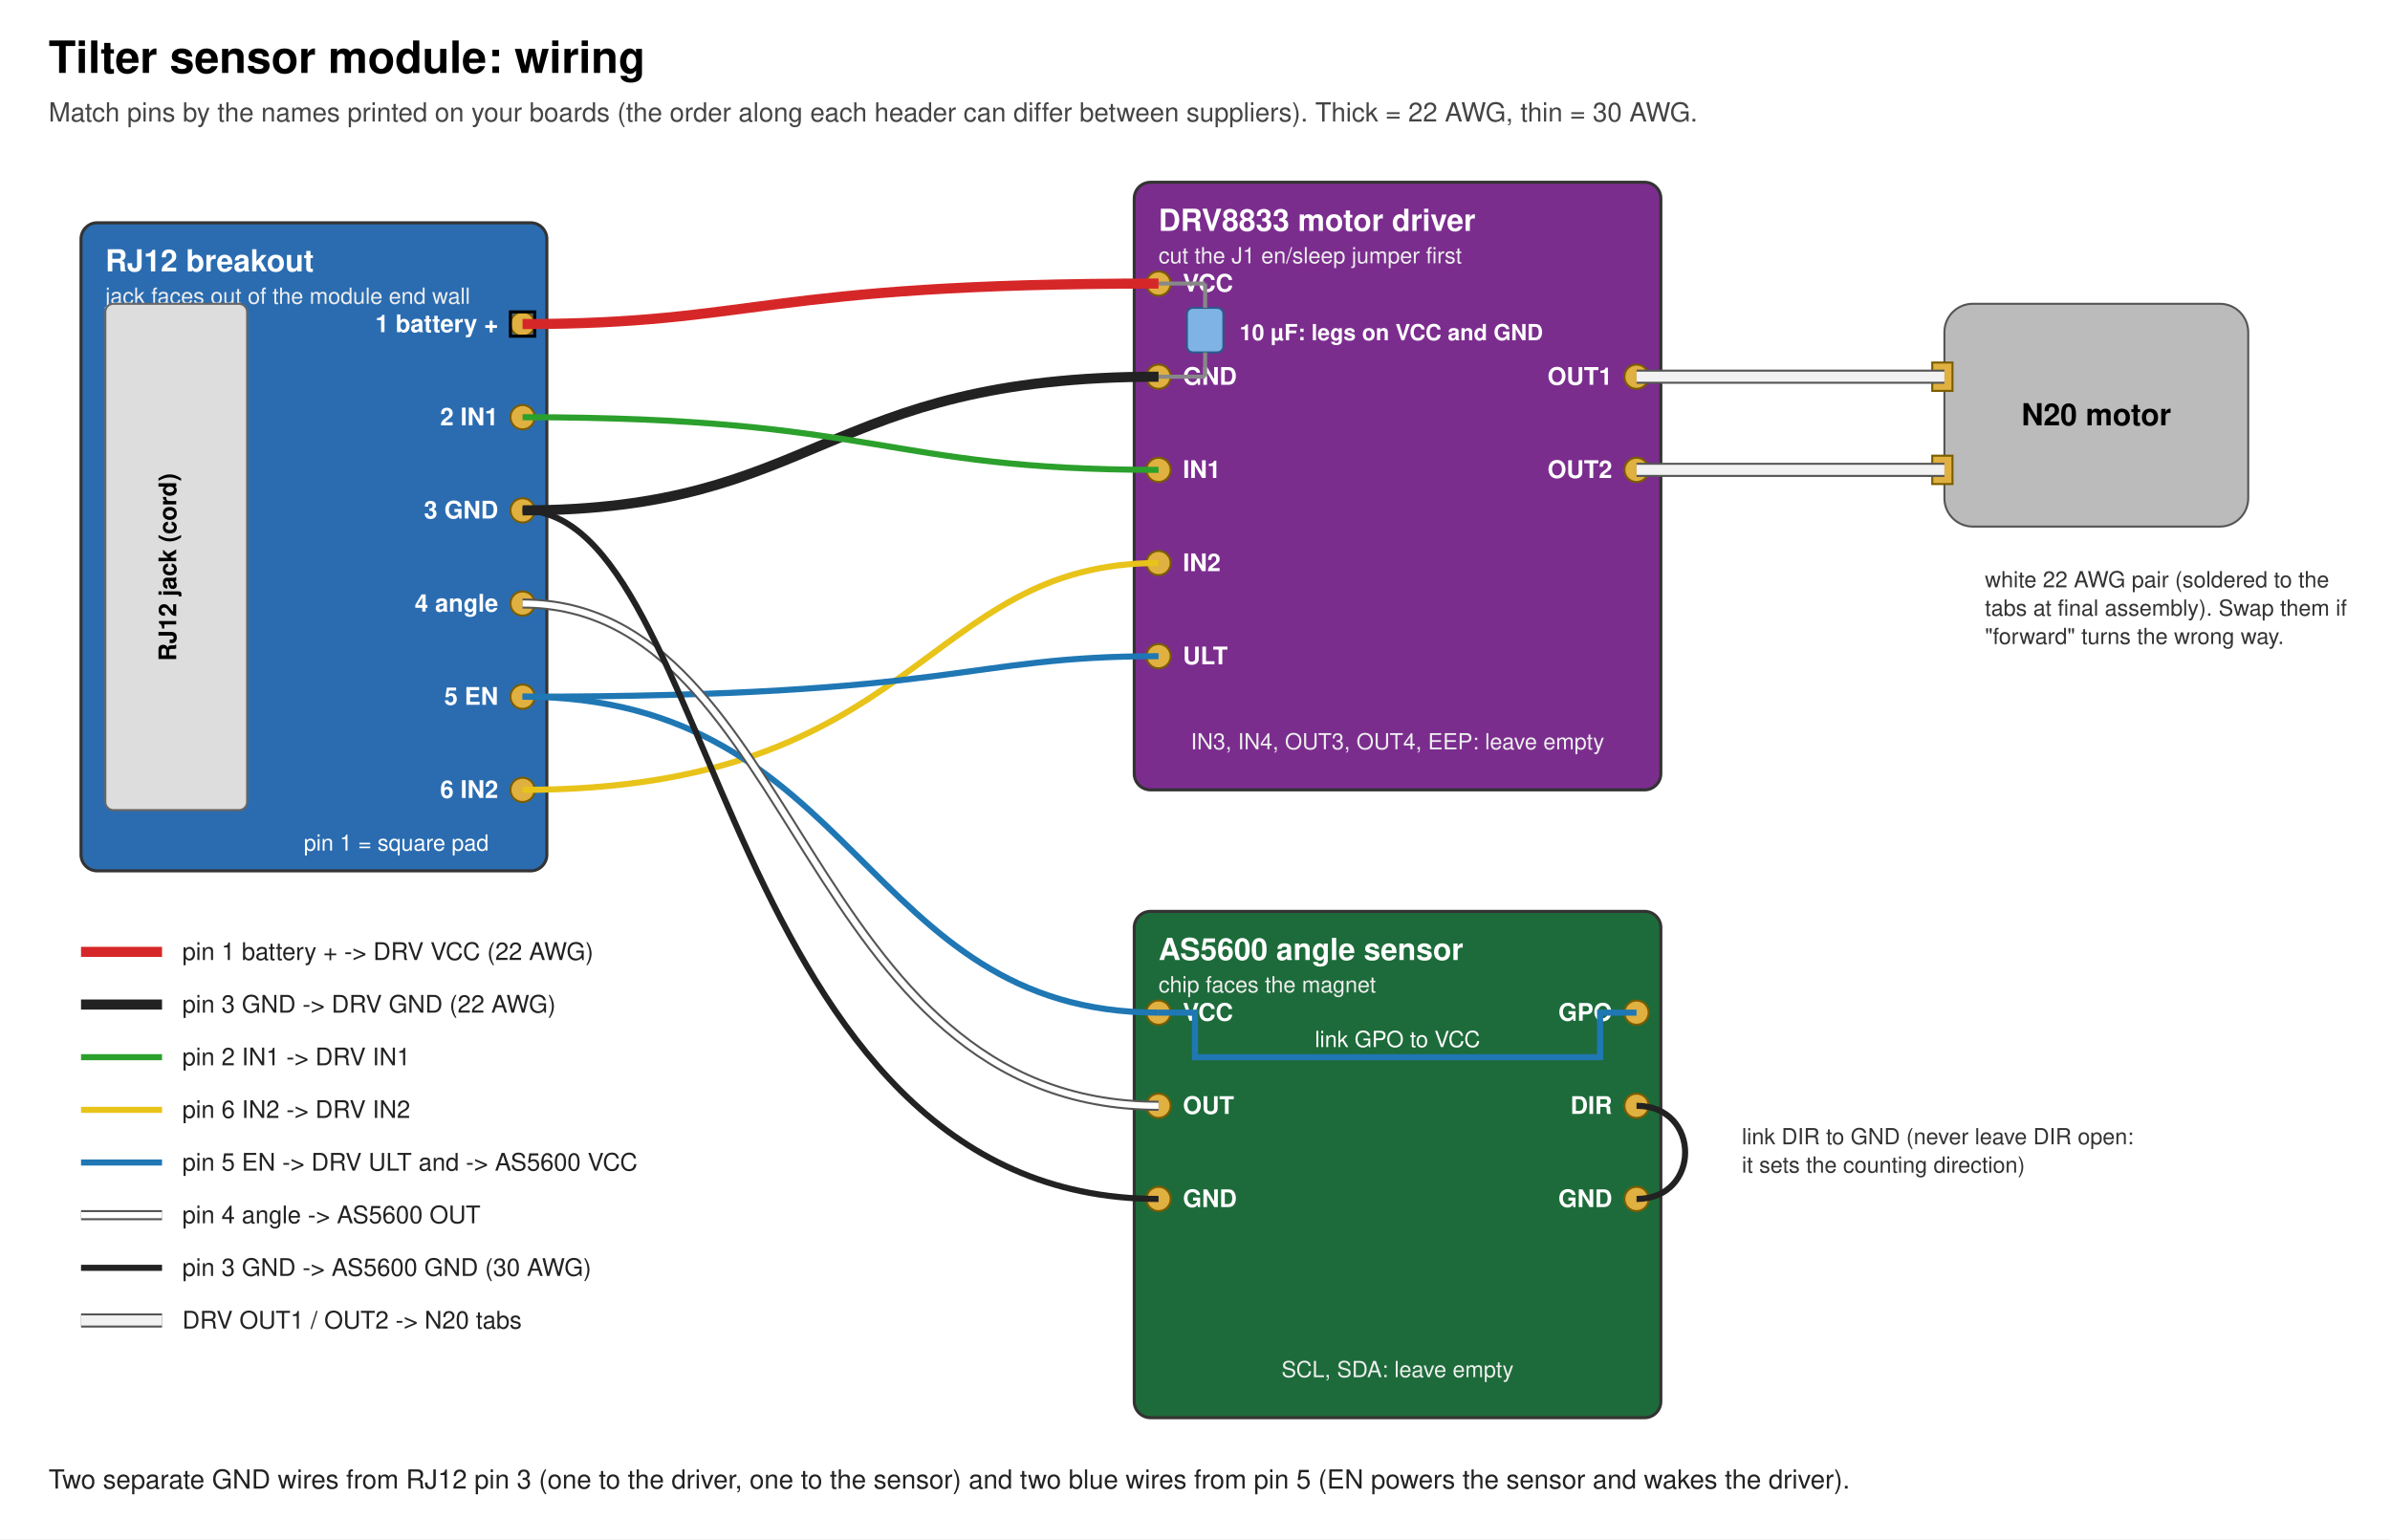
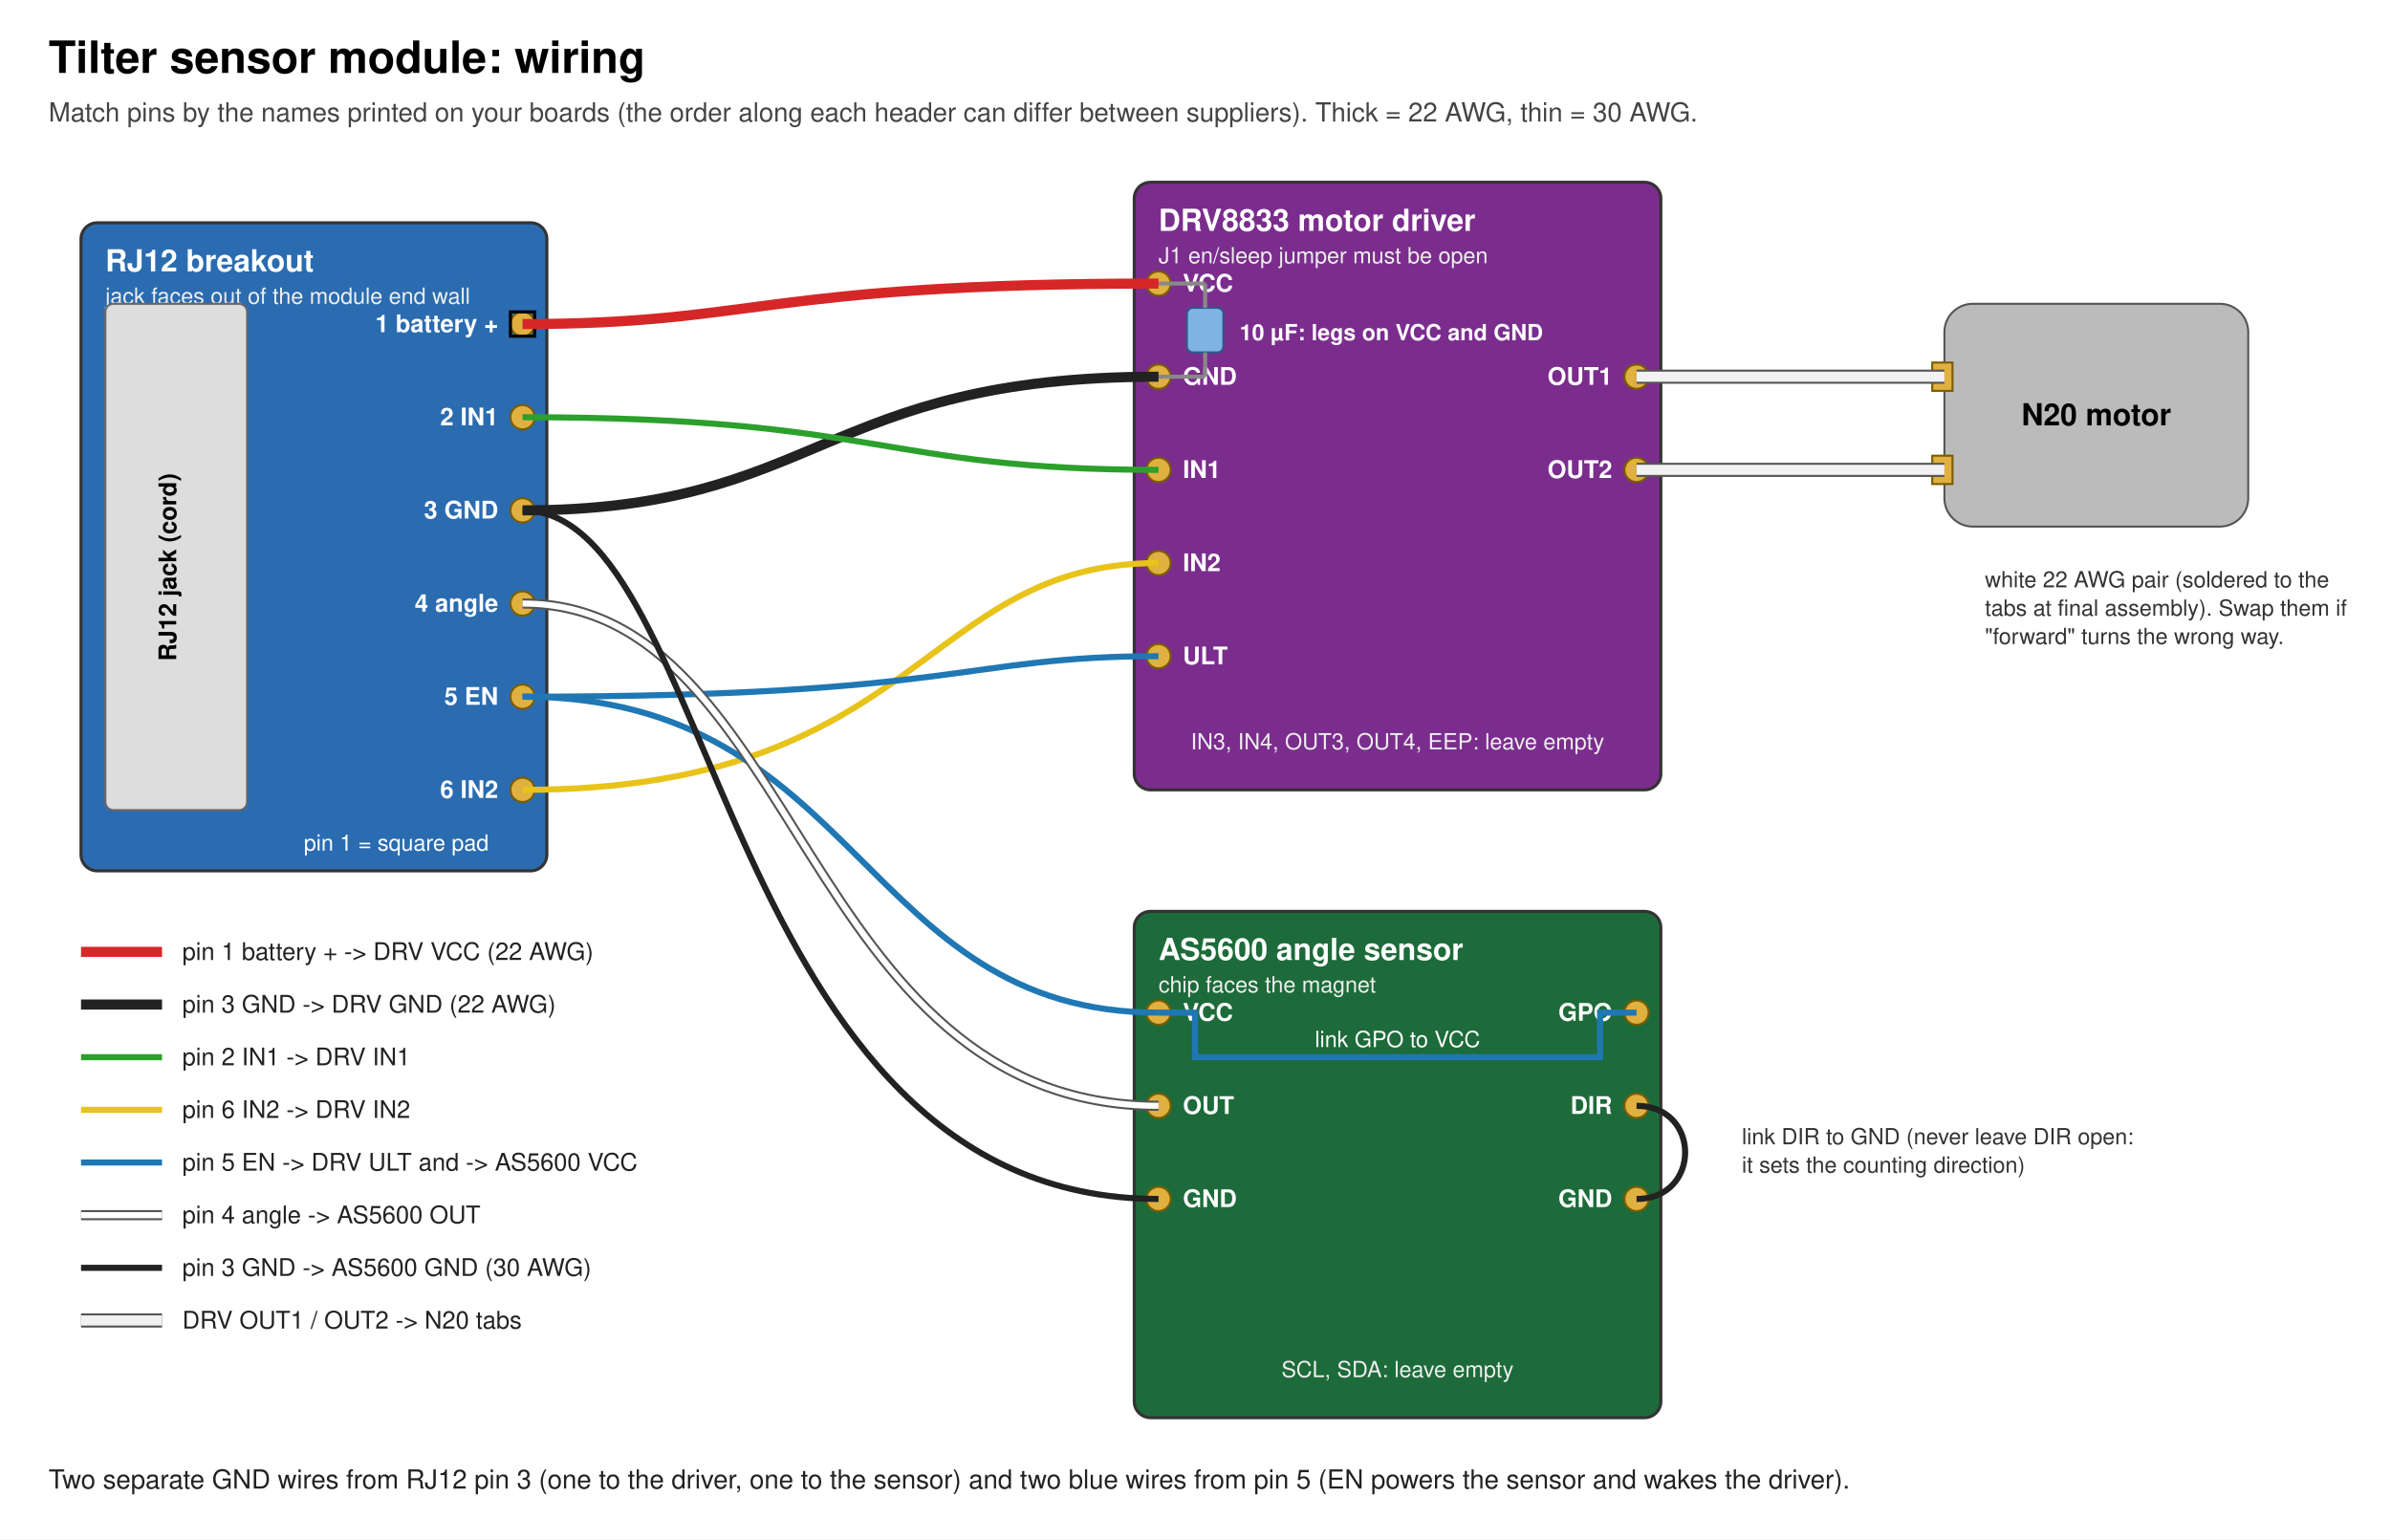
<svg xmlns="http://www.w3.org/2000/svg" width="1180" height="760" font-family="Helvetica,Arial">
  <rect width="100%" height="100%" fill="#fff" />
  <text x="24" y="36" font-size="22" font-weight="bold">Tilter sensor module: wiring</text>
  <text x="24" y="60" font-size="13" fill="#444">Match pins by the names printed on your boards (the order along each header can differ between suppliers). Thick = 22 AWG, thin = 30 AWG.</text>
  <rect x="40" y="110" width="230" height="320" rx="8" fill="#2b6cb0" stroke="#333" stroke-width="1.5" />
  <text x="52" y="134" font-size="15" font-weight="bold" fill="#fff">RJ12 breakout</text>
  <text x="52" y="150" font-size="11" fill="#eee">jack faces out of the module end wall</text>
  <rect x="52" y="150" width="70" height="250" rx="4" fill="#ddd" stroke="#666" />
  <text x="87" y="280" font-size="12" text-anchor="middle" font-weight="bold" transform="rotate(-90 87 280)">RJ12 jack (cord)</text>
  <circle cx="258" cy="160" r="6" fill="#e0b040" stroke="#7a5c00" />
  <text x="246" y="164" font-size="12" font-weight="bold" fill="#fff" text-anchor="end">1 battery +</text>
  <circle cx="258" cy="206" r="6" fill="#e0b040" stroke="#7a5c00" />
  <text x="246" y="210" font-size="12" font-weight="bold" fill="#fff" text-anchor="end">2 IN1</text>
  <circle cx="258" cy="252" r="6" fill="#e0b040" stroke="#7a5c00" />
  <text x="246" y="256" font-size="12" font-weight="bold" fill="#fff" text-anchor="end">3 GND</text>
  <circle cx="258" cy="298" r="6" fill="#e0b040" stroke="#7a5c00" />
  <text x="246" y="302" font-size="12" font-weight="bold" fill="#fff" text-anchor="end">4 angle</text>
  <circle cx="258" cy="344" r="6" fill="#e0b040" stroke="#7a5c00" />
  <text x="246" y="348" font-size="12" font-weight="bold" fill="#fff" text-anchor="end">5 EN</text>
  <circle cx="258" cy="390" r="6" fill="#e0b040" stroke="#7a5c00" />
  <text x="246" y="394" font-size="12" font-weight="bold" fill="#fff" text-anchor="end">6 IN2</text>
  <rect x="252" y="154" width="12" height="12" fill="none" stroke="#000" stroke-width="1.5" />
  <text x="150" y="420" font-size="11" fill="#fff">pin 1 = square pad</text>
  <rect x="560" y="90" width="260" height="300" rx="8" fill="#7b2d8e" stroke="#333" stroke-width="1.5" />
  <text x="572" y="114" font-size="15" font-weight="bold" fill="#fff">DRV8833 motor driver</text>
-   <text x="572" y="130" font-size="11" fill="#eee">cut the J1 en/sleep jumper first</text>
+   <text x="572" y="130" font-size="11" fill="#eee">J1 en/sleep jumper must be open</text>
  <circle cx="572" cy="140" r="6" fill="#e0b040" stroke="#7a5c00" />
  <text x="584" y="144" font-size="12" font-weight="bold" fill="#fff" text-anchor="start">VCC</text>
  <circle cx="572" cy="186" r="6" fill="#e0b040" stroke="#7a5c00" />
  <text x="584" y="190" font-size="12" font-weight="bold" fill="#fff" text-anchor="start">GND</text>
  <circle cx="572" cy="232" r="6" fill="#e0b040" stroke="#7a5c00" />
  <text x="584" y="236" font-size="12" font-weight="bold" fill="#fff" text-anchor="start">IN1</text>
  <circle cx="572" cy="278" r="6" fill="#e0b040" stroke="#7a5c00" />
  <text x="584" y="282" font-size="12" font-weight="bold" fill="#fff" text-anchor="start">IN2</text>
  <circle cx="572" cy="324" r="6" fill="#e0b040" stroke="#7a5c00" />
  <text x="584" y="328" font-size="12" font-weight="bold" fill="#fff" text-anchor="start">ULT</text>
  <circle cx="808" cy="186" r="6" fill="#e0b040" stroke="#7a5c00" />
  <text x="796" y="190" font-size="12" font-weight="bold" fill="#fff" text-anchor="end">OUT1</text>
  <circle cx="808" cy="232" r="6" fill="#e0b040" stroke="#7a5c00" />
  <text x="796" y="236" font-size="12" font-weight="bold" fill="#fff" text-anchor="end">OUT2</text>
  <text x="690" y="370" font-size="11" fill="#eee" text-anchor="middle">IN3, IN4, OUT3, OUT4, EEP: leave empty</text>
  <rect x="586" y="152" width="18" height="22" rx="3" fill="#7fb2e5" stroke="#2a5a8a" />
  <line x1="595" y1="140" x2="595" y2="152" stroke="#888" stroke-width="2" />
  <line x1="595" y1="174" x2="595" y2="186" stroke="#888" stroke-width="2" />
  <line x1="572" y1="140" x2="595" y2="140" stroke="#888" stroke-width="2" />
  <line x1="572" y1="186" x2="595" y2="186" stroke="#888" stroke-width="2" />
  <text x="612" y="168" font-size="11" fill="#fff" font-weight="bold">10 µF: legs on VCC and GND</text>
  <rect x="560" y="450" width="260" height="250" rx="8" fill="#1d6b3a" stroke="#333" stroke-width="1.5" />
  <text x="572" y="474" font-size="15" font-weight="bold" fill="#fff">AS5600 angle sensor</text>
  <text x="572" y="490" font-size="11" fill="#eee">chip faces the magnet</text>
  <circle cx="572" cy="500" r="6" fill="#e0b040" stroke="#7a5c00" />
  <text x="584" y="504" font-size="12" font-weight="bold" fill="#fff" text-anchor="start">VCC</text>
  <circle cx="572" cy="546" r="6" fill="#e0b040" stroke="#7a5c00" />
  <text x="584" y="550" font-size="12" font-weight="bold" fill="#fff" text-anchor="start">OUT</text>
  <circle cx="572" cy="592" r="6" fill="#e0b040" stroke="#7a5c00" />
  <text x="584" y="596" font-size="12" font-weight="bold" fill="#fff" text-anchor="start">GND</text>
  <circle cx="808" cy="546" r="6" fill="#e0b040" stroke="#7a5c00" />
  <text x="796" y="550" font-size="12" font-weight="bold" fill="#fff" text-anchor="end">DIR</text>
  <circle cx="808" cy="500" r="6" fill="#e0b040" stroke="#7a5c00" />
  <text x="796" y="504" font-size="12" font-weight="bold" fill="#fff" text-anchor="end">GPO</text>
  <circle cx="808" cy="592" r="6" fill="#e0b040" stroke="#7a5c00" />
  <text x="796" y="596" font-size="12" font-weight="bold" fill="#fff" text-anchor="end">GND</text>
  <text x="690" y="680" font-size="11" fill="#eee" text-anchor="middle">SCL, SDA: leave empty</text>
  <polyline points="808,500 790,500 790,522 590,522 590,500 572,500" fill="none" stroke="#1f77b4" stroke-width="3" />
  <text x="690" y="517" font-size="11" fill="#fff" text-anchor="middle">link GPO to VCC</text>
  <path d="M808 546 C840 546 840 592 808 592" fill="none" stroke="#222222" stroke-width="3" />
  <text x="860" y="565" font-size="11" fill="#333">link DIR to GND (never leave DIR open:</text>
  <text x="860" y="579" font-size="11" fill="#333">it sets the counting direction)</text>
  <rect x="960" y="150" width="150" height="110" rx="14" fill="#bbb" stroke="#555" />
  <text x="1035" y="210" font-size="15" font-weight="bold" text-anchor="middle">N20 motor</text>
  <rect x="954" y="179" width="10" height="14" fill="#e0b040" stroke="#7a5c00" />
  <rect x="954" y="225" width="10" height="14" fill="#e0b040" stroke="#7a5c00" />
  <path d="M808 186 C884 186 884 186 960 186" fill="none" stroke="#555" stroke-width="7" />
  <path d="M808 186 C884 186 884 186 960 186" fill="none" stroke="#f2f2f2" stroke-width="5" />
  <path d="M808 232 C884 232 884 232 960 232" fill="none" stroke="#555" stroke-width="7" />
  <path d="M808 232 C884 232 884 232 960 232" fill="none" stroke="#f2f2f2" stroke-width="5" />
  <text x="980" y="290" font-size="11" fill="#333">white 22 AWG pair (soldered to the</text>
  <text x="980" y="304" font-size="11" fill="#333">tabs at final assembly). Swap them if</text>
  <text x="980" y="318" font-size="11" fill="#333">"forward" turns the wrong way.</text>
  <path d="M258 160 C375 160 375 140 572 140" fill="none" stroke="#d62728" stroke-width="5" />
  <path d="M258 252 C405 252 405 186 572 186" fill="none" stroke="#222222" stroke-width="5" />
  <path d="M258 206 C435 206 435 232 572 232" fill="none" stroke="#2ca02c" stroke-width="3" />
  <path d="M258 390 C455 390 455 278 572 278" fill="none" stroke="#e8c31a" stroke-width="3" />
  <path d="M258 344 C475 344 475 324 572 324" fill="none" stroke="#1f77b4" stroke-width="3" />
  <path d="M258 344 C425 344 425 500 572 500" fill="none" stroke="#1f77b4" stroke-width="3" />
  <path d="M258 298 C395 298 395 546 572 546" fill="none" stroke="#555" stroke-width="5" />
  <path d="M258 298 C395 298 395 546 572 546" fill="none" stroke="#ffffff" stroke-width="3" />
  <path d="M258 252 C355 252 355 592 572 592" fill="none" stroke="#222222" stroke-width="3" />
  <line x1="40" y1="470" x2="80" y2="470" stroke="#d62728" stroke-width="5" />
  <text x="90" y="474" font-size="12" fill="#222">pin 1 battery + -&gt; DRV VCC (22 AWG)</text>
  <line x1="40" y1="496" x2="80" y2="496" stroke="#222222" stroke-width="5" />
  <text x="90" y="500" font-size="12" fill="#222">pin 3 GND -&gt; DRV GND (22 AWG)</text>
  <line x1="40" y1="522" x2="80" y2="522" stroke="#2ca02c" stroke-width="3" />
  <text x="90" y="526" font-size="12" fill="#222">pin 2 IN1 -&gt; DRV IN1</text>
  <line x1="40" y1="548" x2="80" y2="548" stroke="#e8c31a" stroke-width="3" />
  <text x="90" y="552" font-size="12" fill="#222">pin 6 IN2 -&gt; DRV IN2</text>
  <line x1="40" y1="574" x2="80" y2="574" stroke="#1f77b4" stroke-width="3" />
  <text x="90" y="578" font-size="12" fill="#222">pin 5 EN -&gt; DRV ULT and -&gt; AS5600 VCC</text>
  <line x1="40" y1="600" x2="80" y2="600" stroke="#555" stroke-width="5" />
  <line x1="40" y1="600" x2="80" y2="600" stroke="#ffffff" stroke-width="3" />
  <text x="90" y="604" font-size="12" fill="#222">pin 4 angle -&gt; AS5600 OUT</text>
  <line x1="40" y1="626" x2="80" y2="626" stroke="#222222" stroke-width="3" />
  <text x="90" y="630" font-size="12" fill="#222">pin 3 GND -&gt; AS5600 GND (30 AWG)</text>
  <line x1="40" y1="652" x2="80" y2="652" stroke="#555" stroke-width="7" />
  <line x1="40" y1="652" x2="80" y2="652" stroke="#f2f2f2" stroke-width="5" />
  <text x="90" y="656" font-size="12" fill="#222">DRV OUT1 / OUT2 -&gt; N20 tabs</text>
  <text x="24" y="735" font-size="13" fill="#222">Two separate GND wires from RJ12 pin 3 (one to the driver, one to the sensor) and two blue wires from pin 5 (EN powers the sensor and wakes the driver).</text>
</svg>
